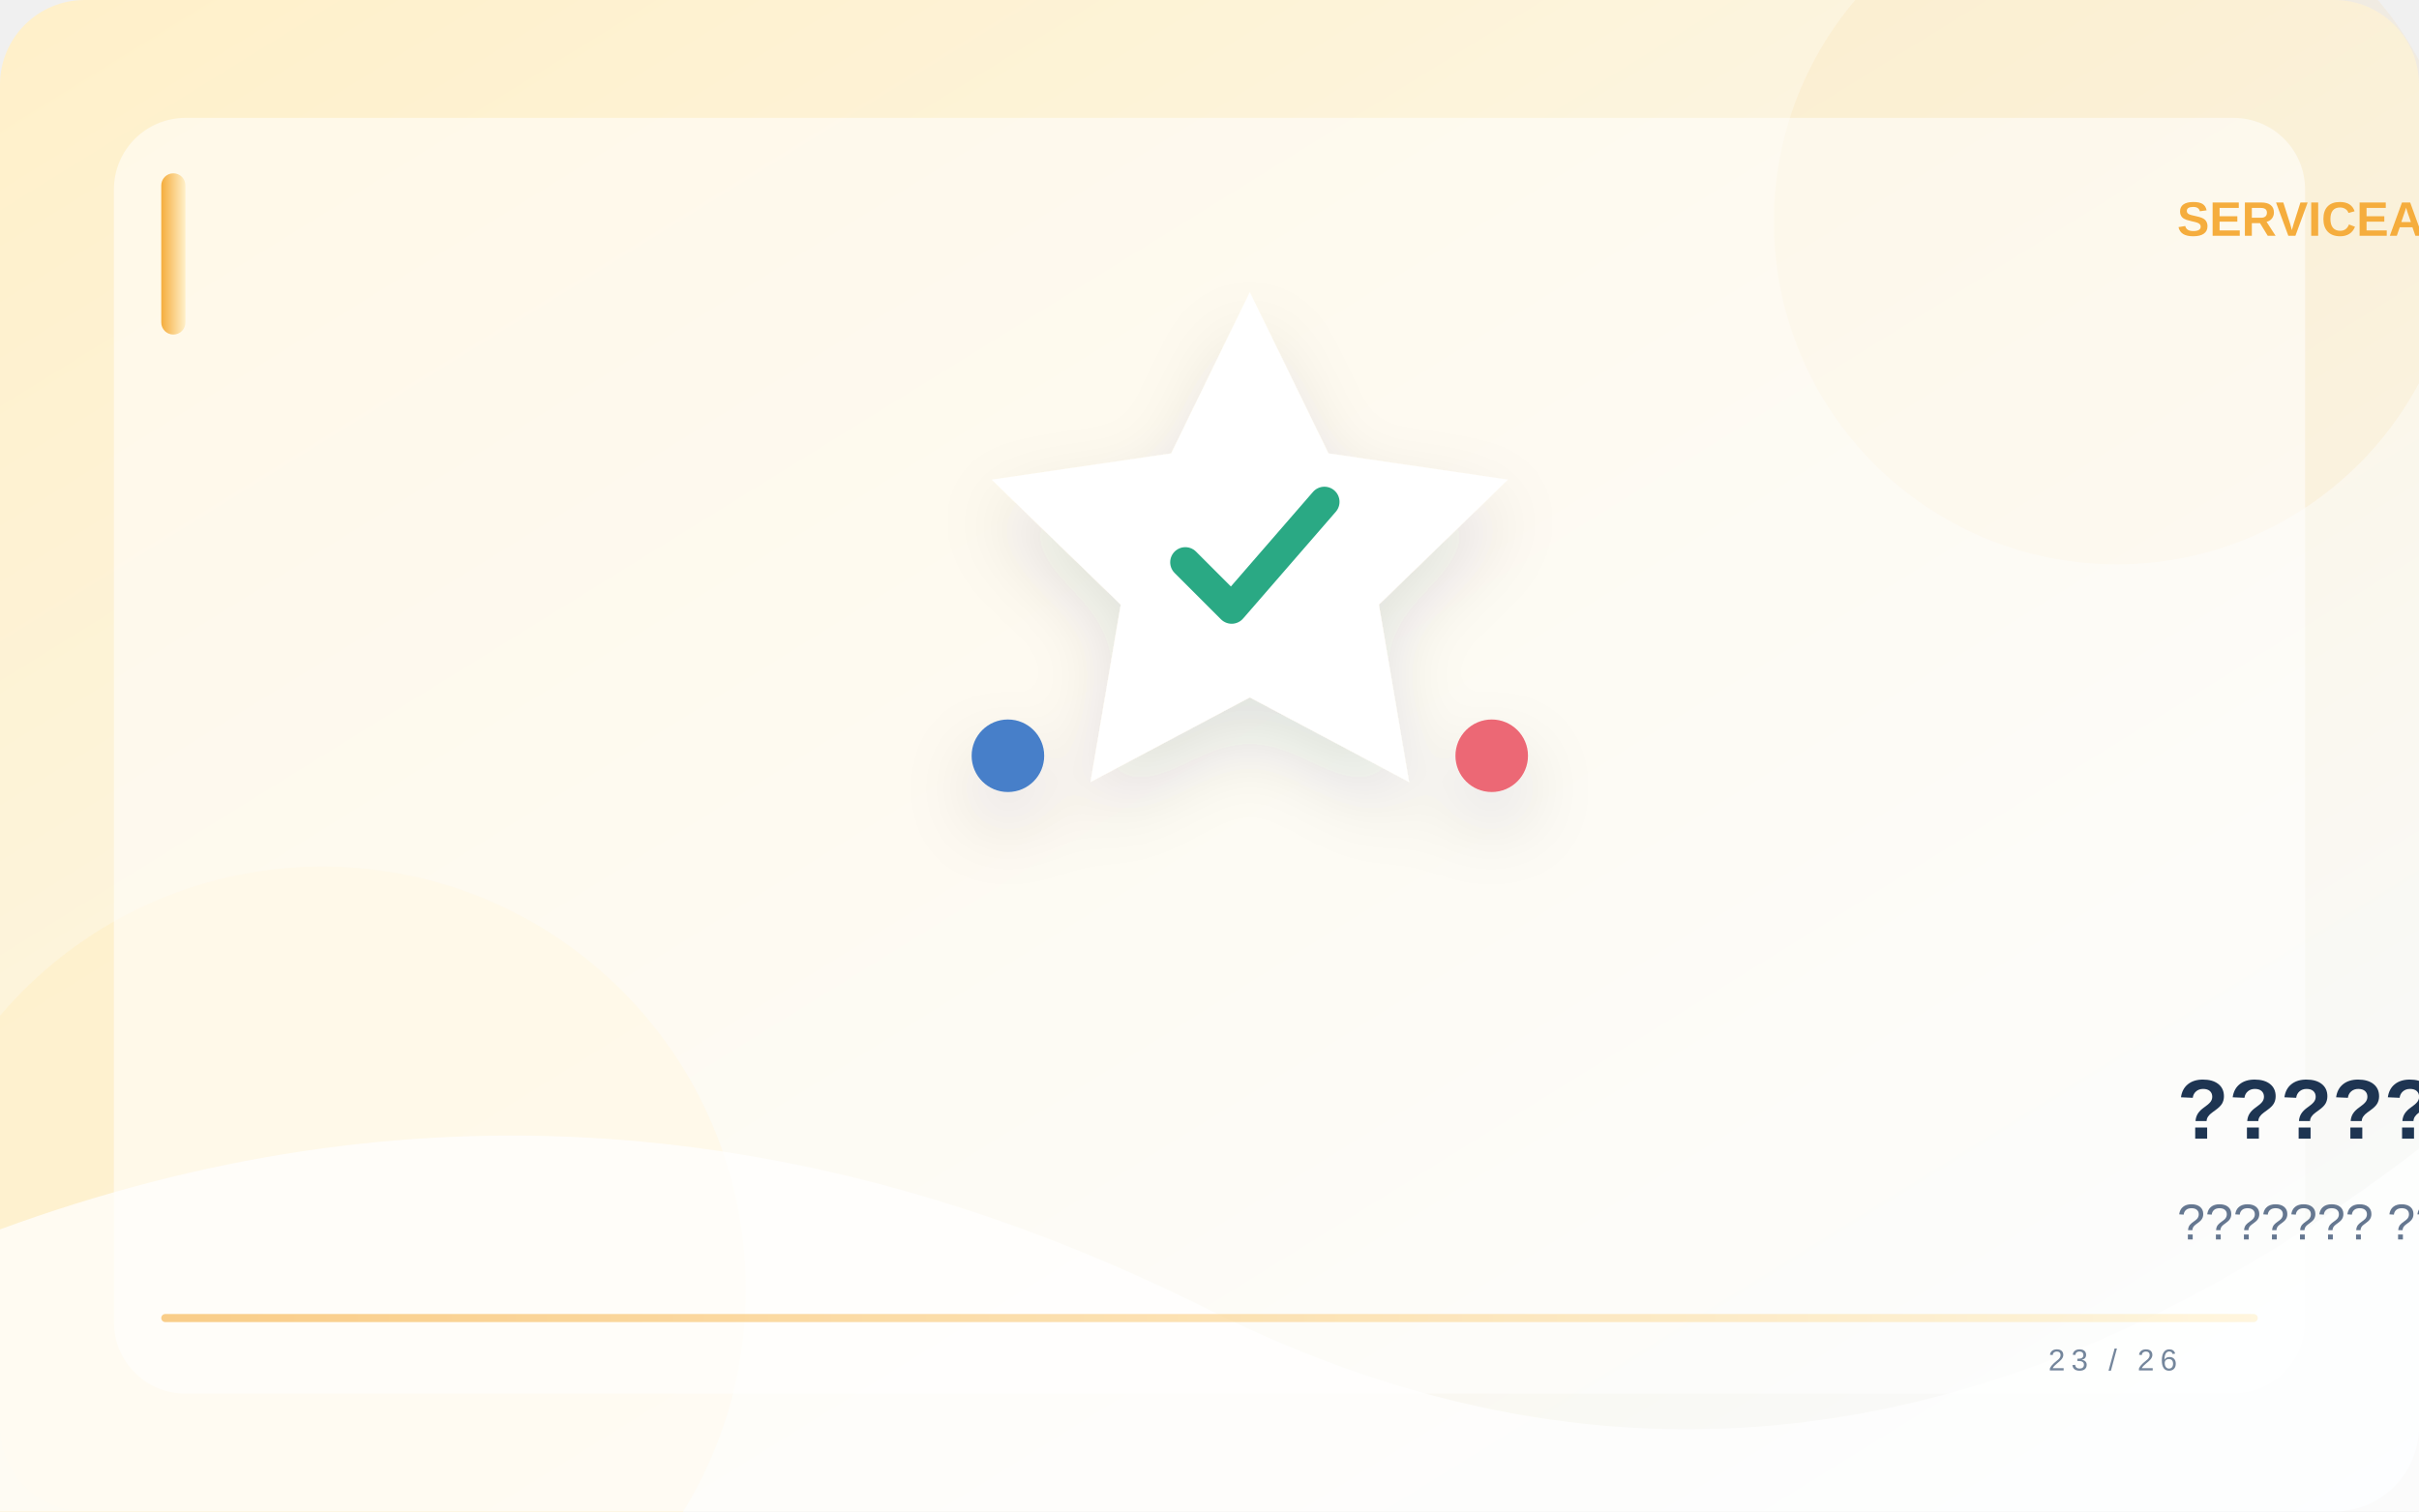
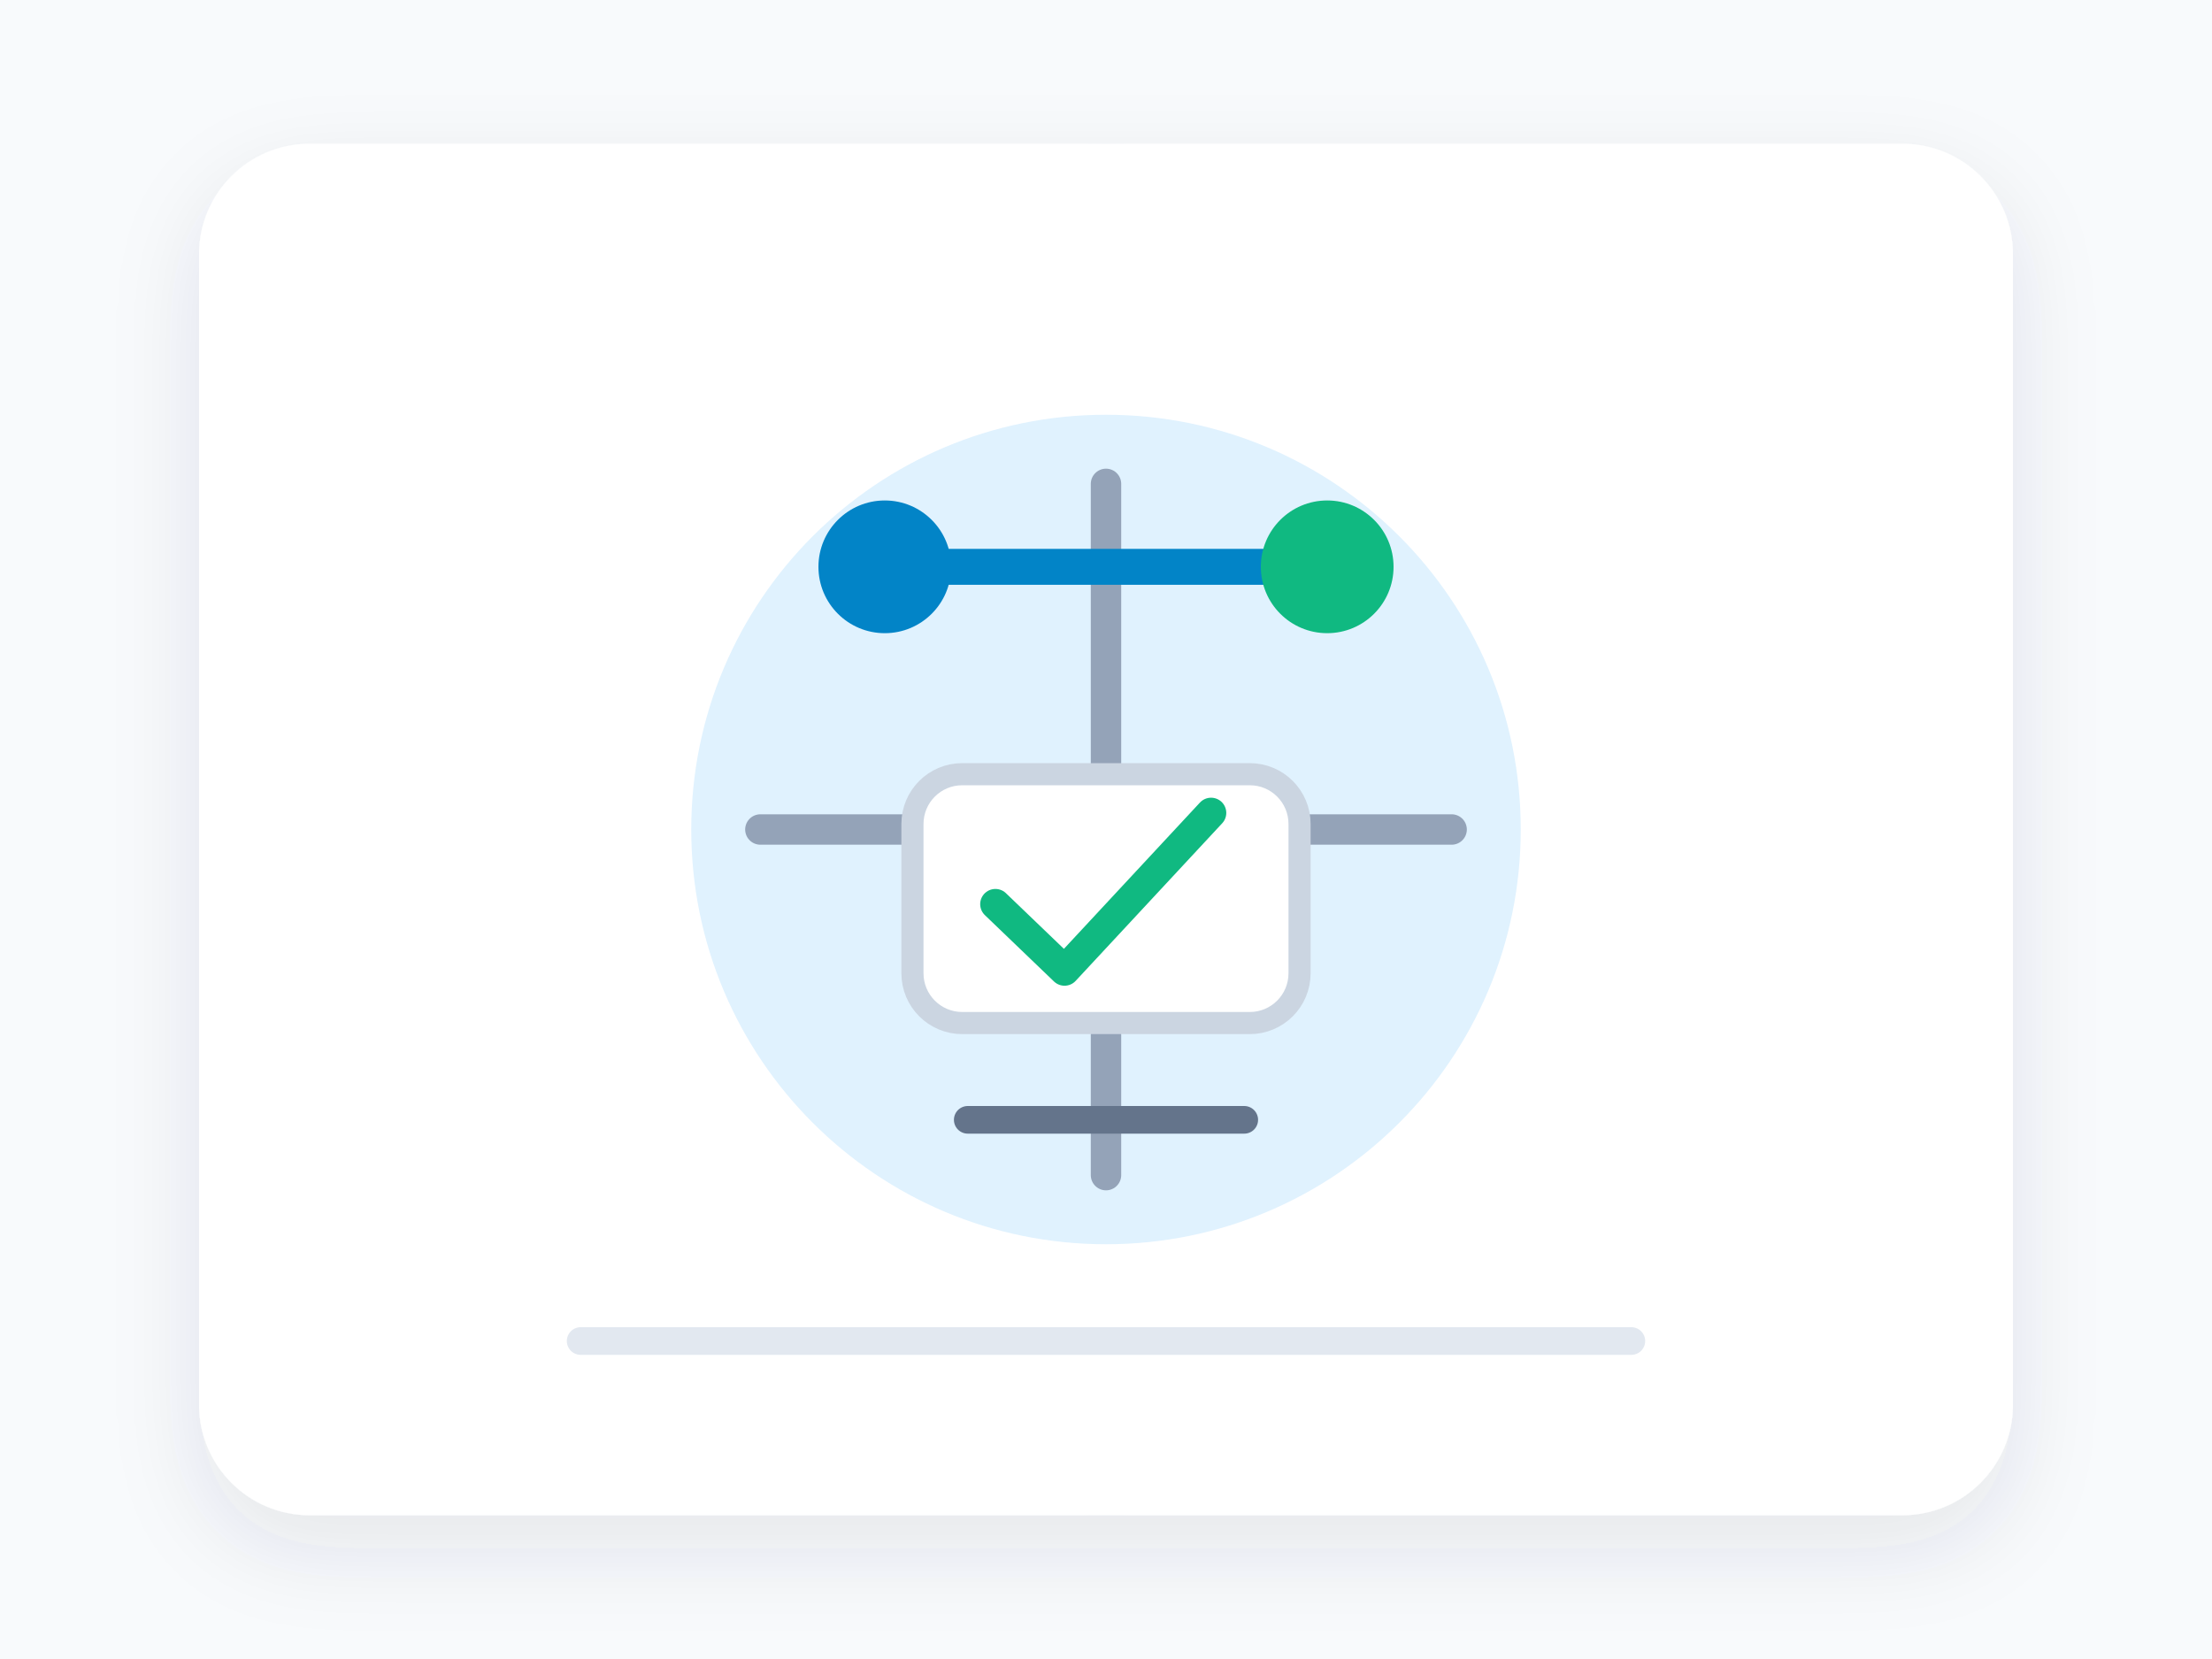
- <svg xmlns="http://www.w3.org/2000/svg" width="1200" height="750" viewBox="0 0 1200 750" role="img" aria-labelledby="title desc">
+ <svg xmlns="http://www.w3.org/2000/svg" width="800" height="600" viewBox="0 0 800 600">
  <defs>
-     <linearGradient id="bg" x1="0" y1="0" x2="1" y2="1">
-       <stop stop-color="#fff0c9" />
-       <stop offset="1" stop-color="#f8fbff" />
-     </linearGradient>
-     <linearGradient id="band" x1="0" y1="0" x2="1" y2="0">
-       <stop stop-color="#f5ad3d" />
-       <stop offset="1" stop-color="#fff0c9" />
-     </linearGradient>
-     <filter id="shadow" x="-20%" y="-20%" width="140%" height="140%">
-       <feDropShadow dx="0" dy="16" stdDeviation="18" flood-color="#22334a" flood-opacity=".12" />
+     <filter id="s" x="-20%" y="-20%" width="140%" height="150%">
+       <feDropShadow dx="0" dy="12" stdDeviation="16" flood-color="#334155" flood-opacity=".10" />
    </filter>
  </defs>
-   <rect width="1200" height="750" rx="42" fill="url(#bg)" />
-   <circle cx="1050" cy="110" r="170" fill="#f5ad3d" opacity=".08" />
-   <circle cx="160" cy="640" r="210" fill="#fff0c9" opacity=".7" />
-   <path d="M0 610Q300 500 600 650T1200 570V750H0Z" fill="#fff" opacity=".72" />
-   <rect x="58" y="60" width="1084" height="630" rx="34" fill="#fff" opacity=".54" stroke="#fff" stroke-width="3" />
-   <g filter="url(#shadow)">
-     <path d="m620 145 39 80 89 13-64 62 15 88-79-42-79 42 15-88-64-62 89-13z" fill="#fff" />
-     <path d="m588 279 23 23 46-53" fill="none" stroke="#29a984" stroke-width="15" stroke-linecap="round" stroke-linejoin="round" />
-     <circle cx="500" cy="375" r="18" fill="#477fc9" />
-     <circle cx="740" cy="375" r="18" fill="#ec6875" />
+   <rect width="800" height="600" fill="#f8fafc" />
+   <circle cx="400" cy="300" r="248" fill="#f1f5f9" />
+   <circle cx="140" cy="150" r="24" fill="#bae6fd" />
+   <circle cx="660" cy="420" r="18" fill="#d1fae5" />
+   <path d="M590 120h28m-14-14v28M170 430h24" stroke="#94a3b8" stroke-width="7" stroke-linecap="round" />
+   <rect x="72" y="52" width="656" height="496" rx="40" fill="#fff" filter="url(#s)" />
+   <path d="M210 485h380" stroke="#e2e8f0" stroke-width="10" stroke-linecap="round" />
+   <g stroke-linecap="round" stroke-linejoin="round">
+     <circle cx="400" cy="300" r="150" fill="#e0f2fe" />
+     <path d="M400 175v250m-125-125h250" stroke="#94a3b8" stroke-width="11" stroke-linecap="round" />
+     <path d="M320 205h160" stroke="#0284c7" stroke-width="13" stroke-linecap="round" />
+     <circle cx="320" cy="205" r="24" fill="#0284c7" />
+     <circle cx="480" cy="205" r="24" fill="#10b981" />
+     <rect x="330" y="280" width="140" height="90" rx="18" fill="#fff" stroke="#cbd5e1" stroke-width="8" />
+     <path d="m360 327 25 24 53-57" fill="none" stroke="#10b981" stroke-width="11" stroke-linecap="round" stroke-linejoin="round" />
+     <path d="M350 405h100" stroke="#64748b" stroke-width="10" stroke-linecap="round" />
  </g>
-   <rect x="80" y="86" width="12" height="80" rx="6" fill="url(#band)" />
-   <text x="1080" y="117" text-anchor="end" direction="rtl" font-family="Arial,sans-serif" font-size="24" font-weight="700" fill="#f5ad3d">???? ???? ? SERVICEAI</text>
-   <text x="1080" y="565" text-anchor="end" direction="rtl" font-family="Arial,sans-serif" font-size="42" font-weight="700" fill="#1e3552">?????? ???????</text>
-   <text x="1080" y="615" text-anchor="end" direction="rtl" font-family="Arial,sans-serif" font-size="25" fill="#657790">??? ???? ???????</text>
-   <rect x="80" y="652" width="1040" height="4" rx="2" fill="url(#band)" opacity=".6" />
-   <text x="1080" y="680" text-anchor="end" font-family="Arial,sans-serif" font-size="15" letter-spacing="3" fill="#74869c">23 / 26</text>
</svg>
